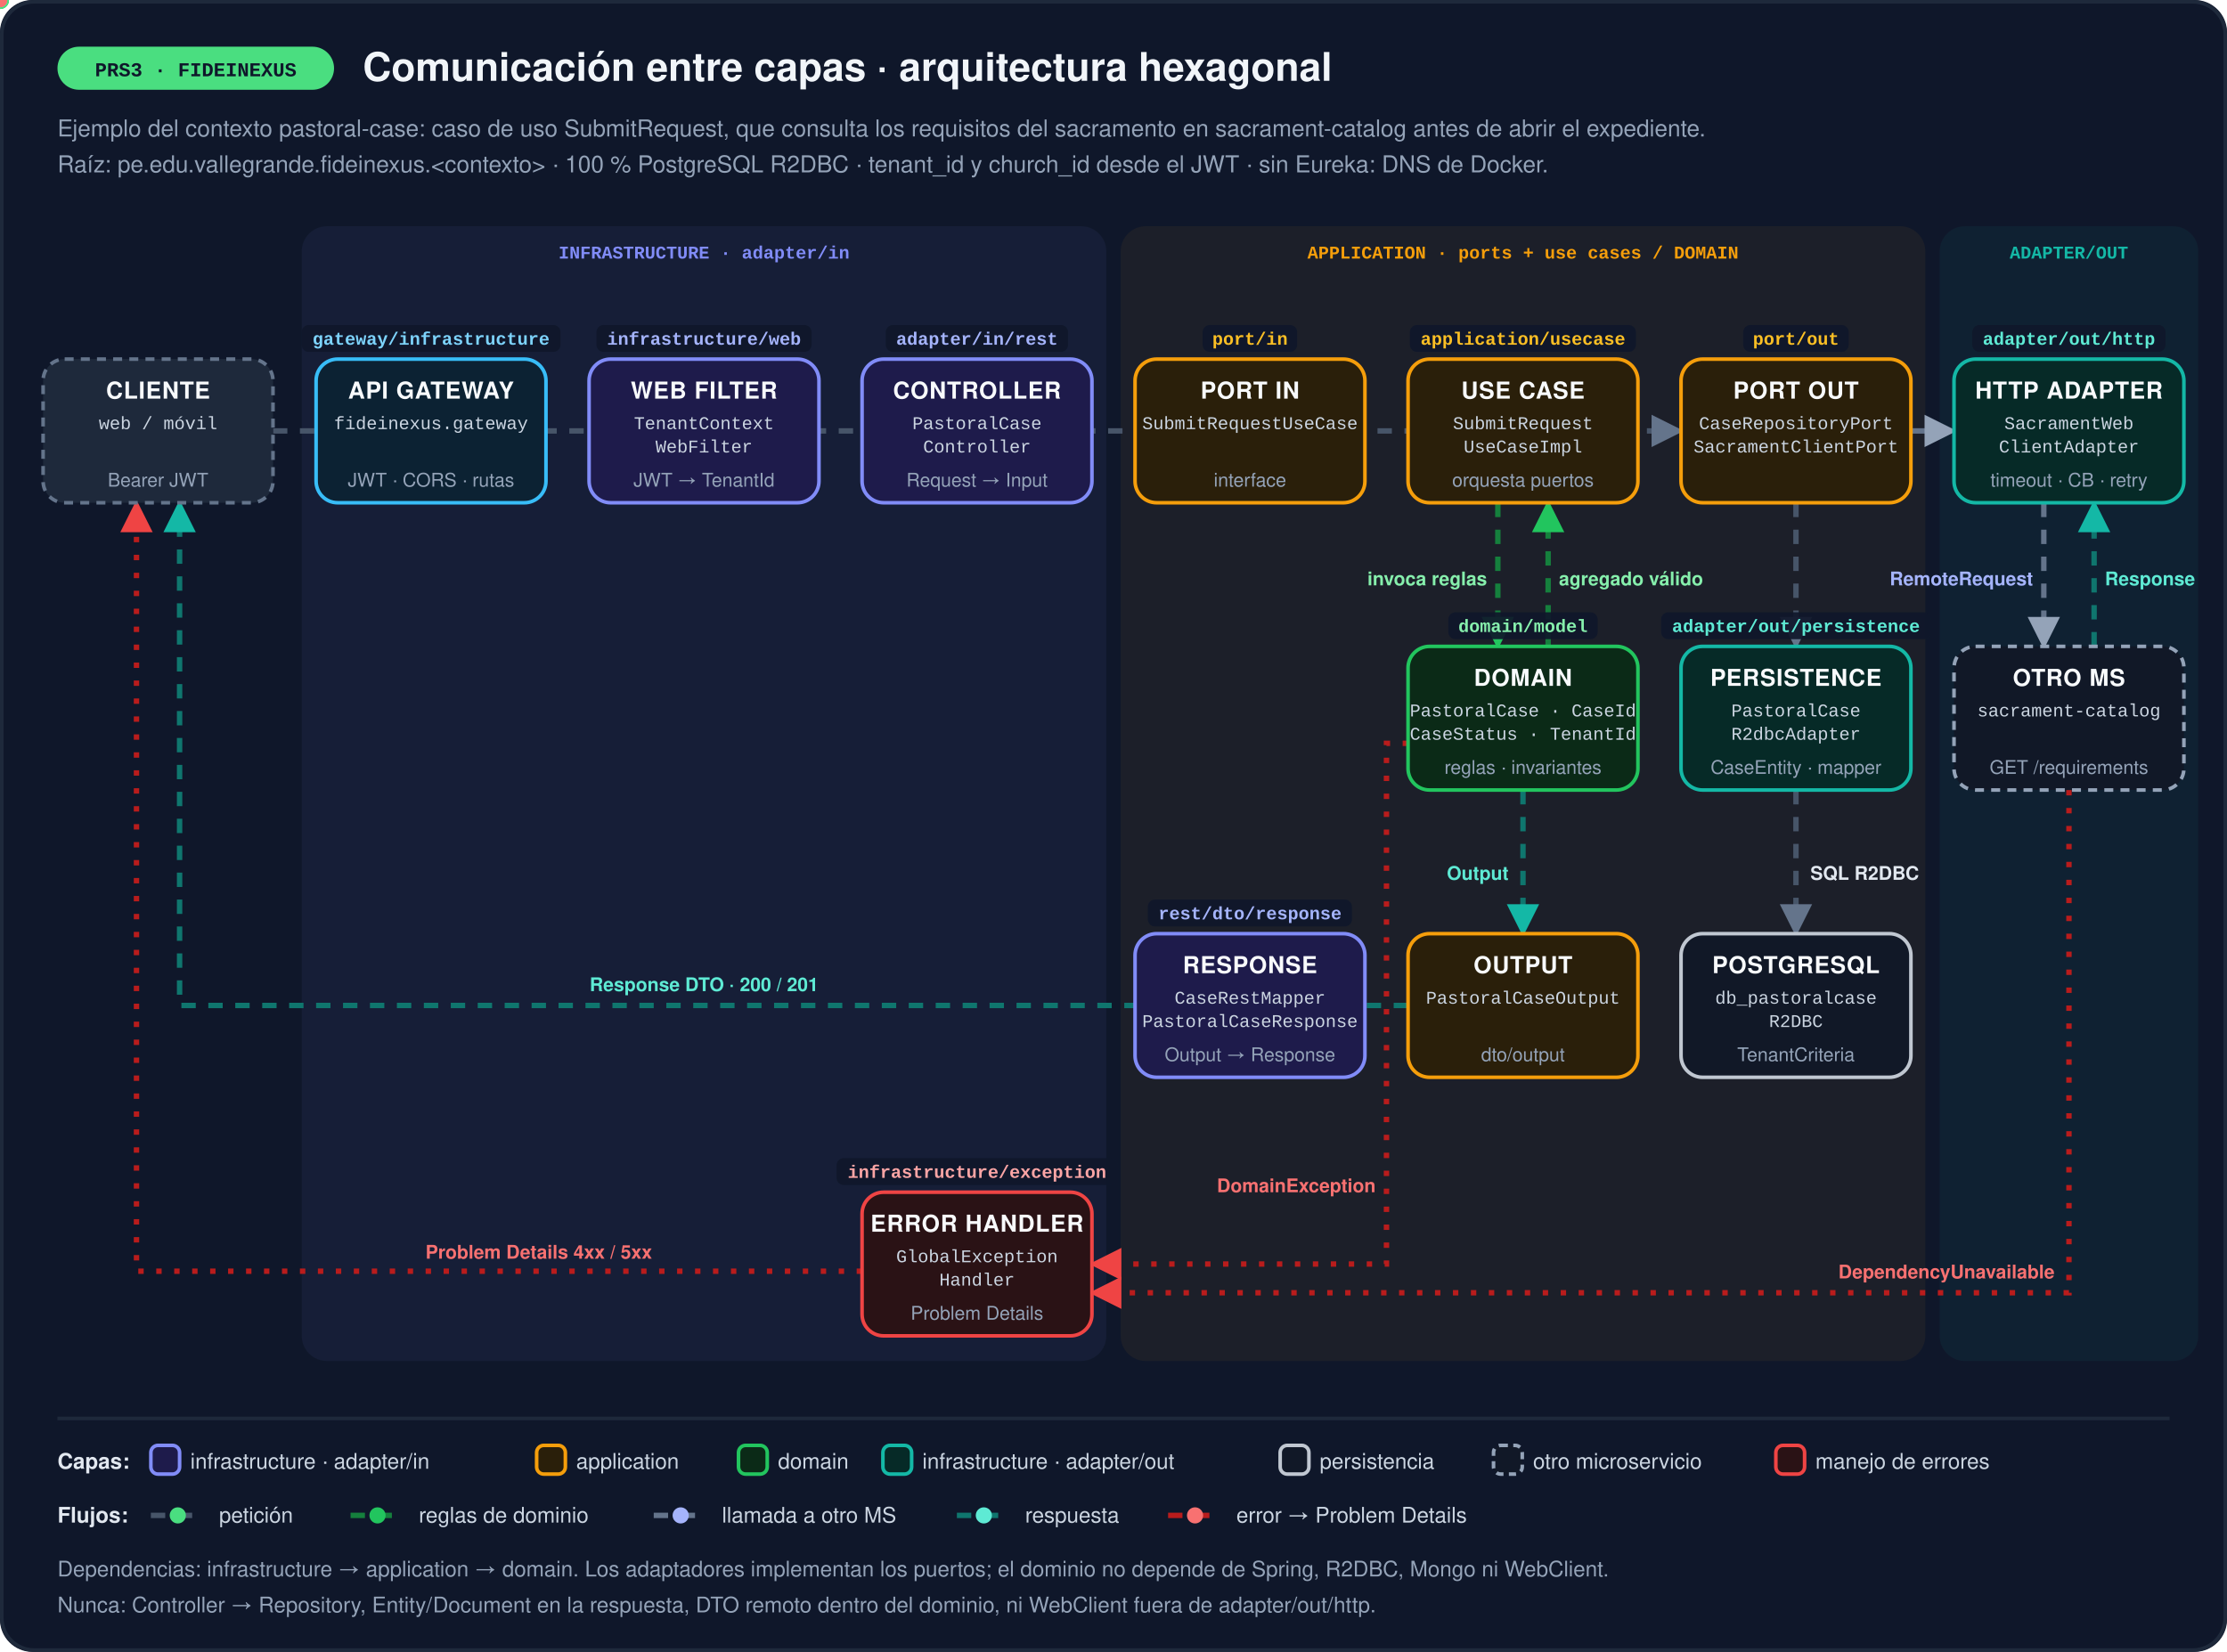
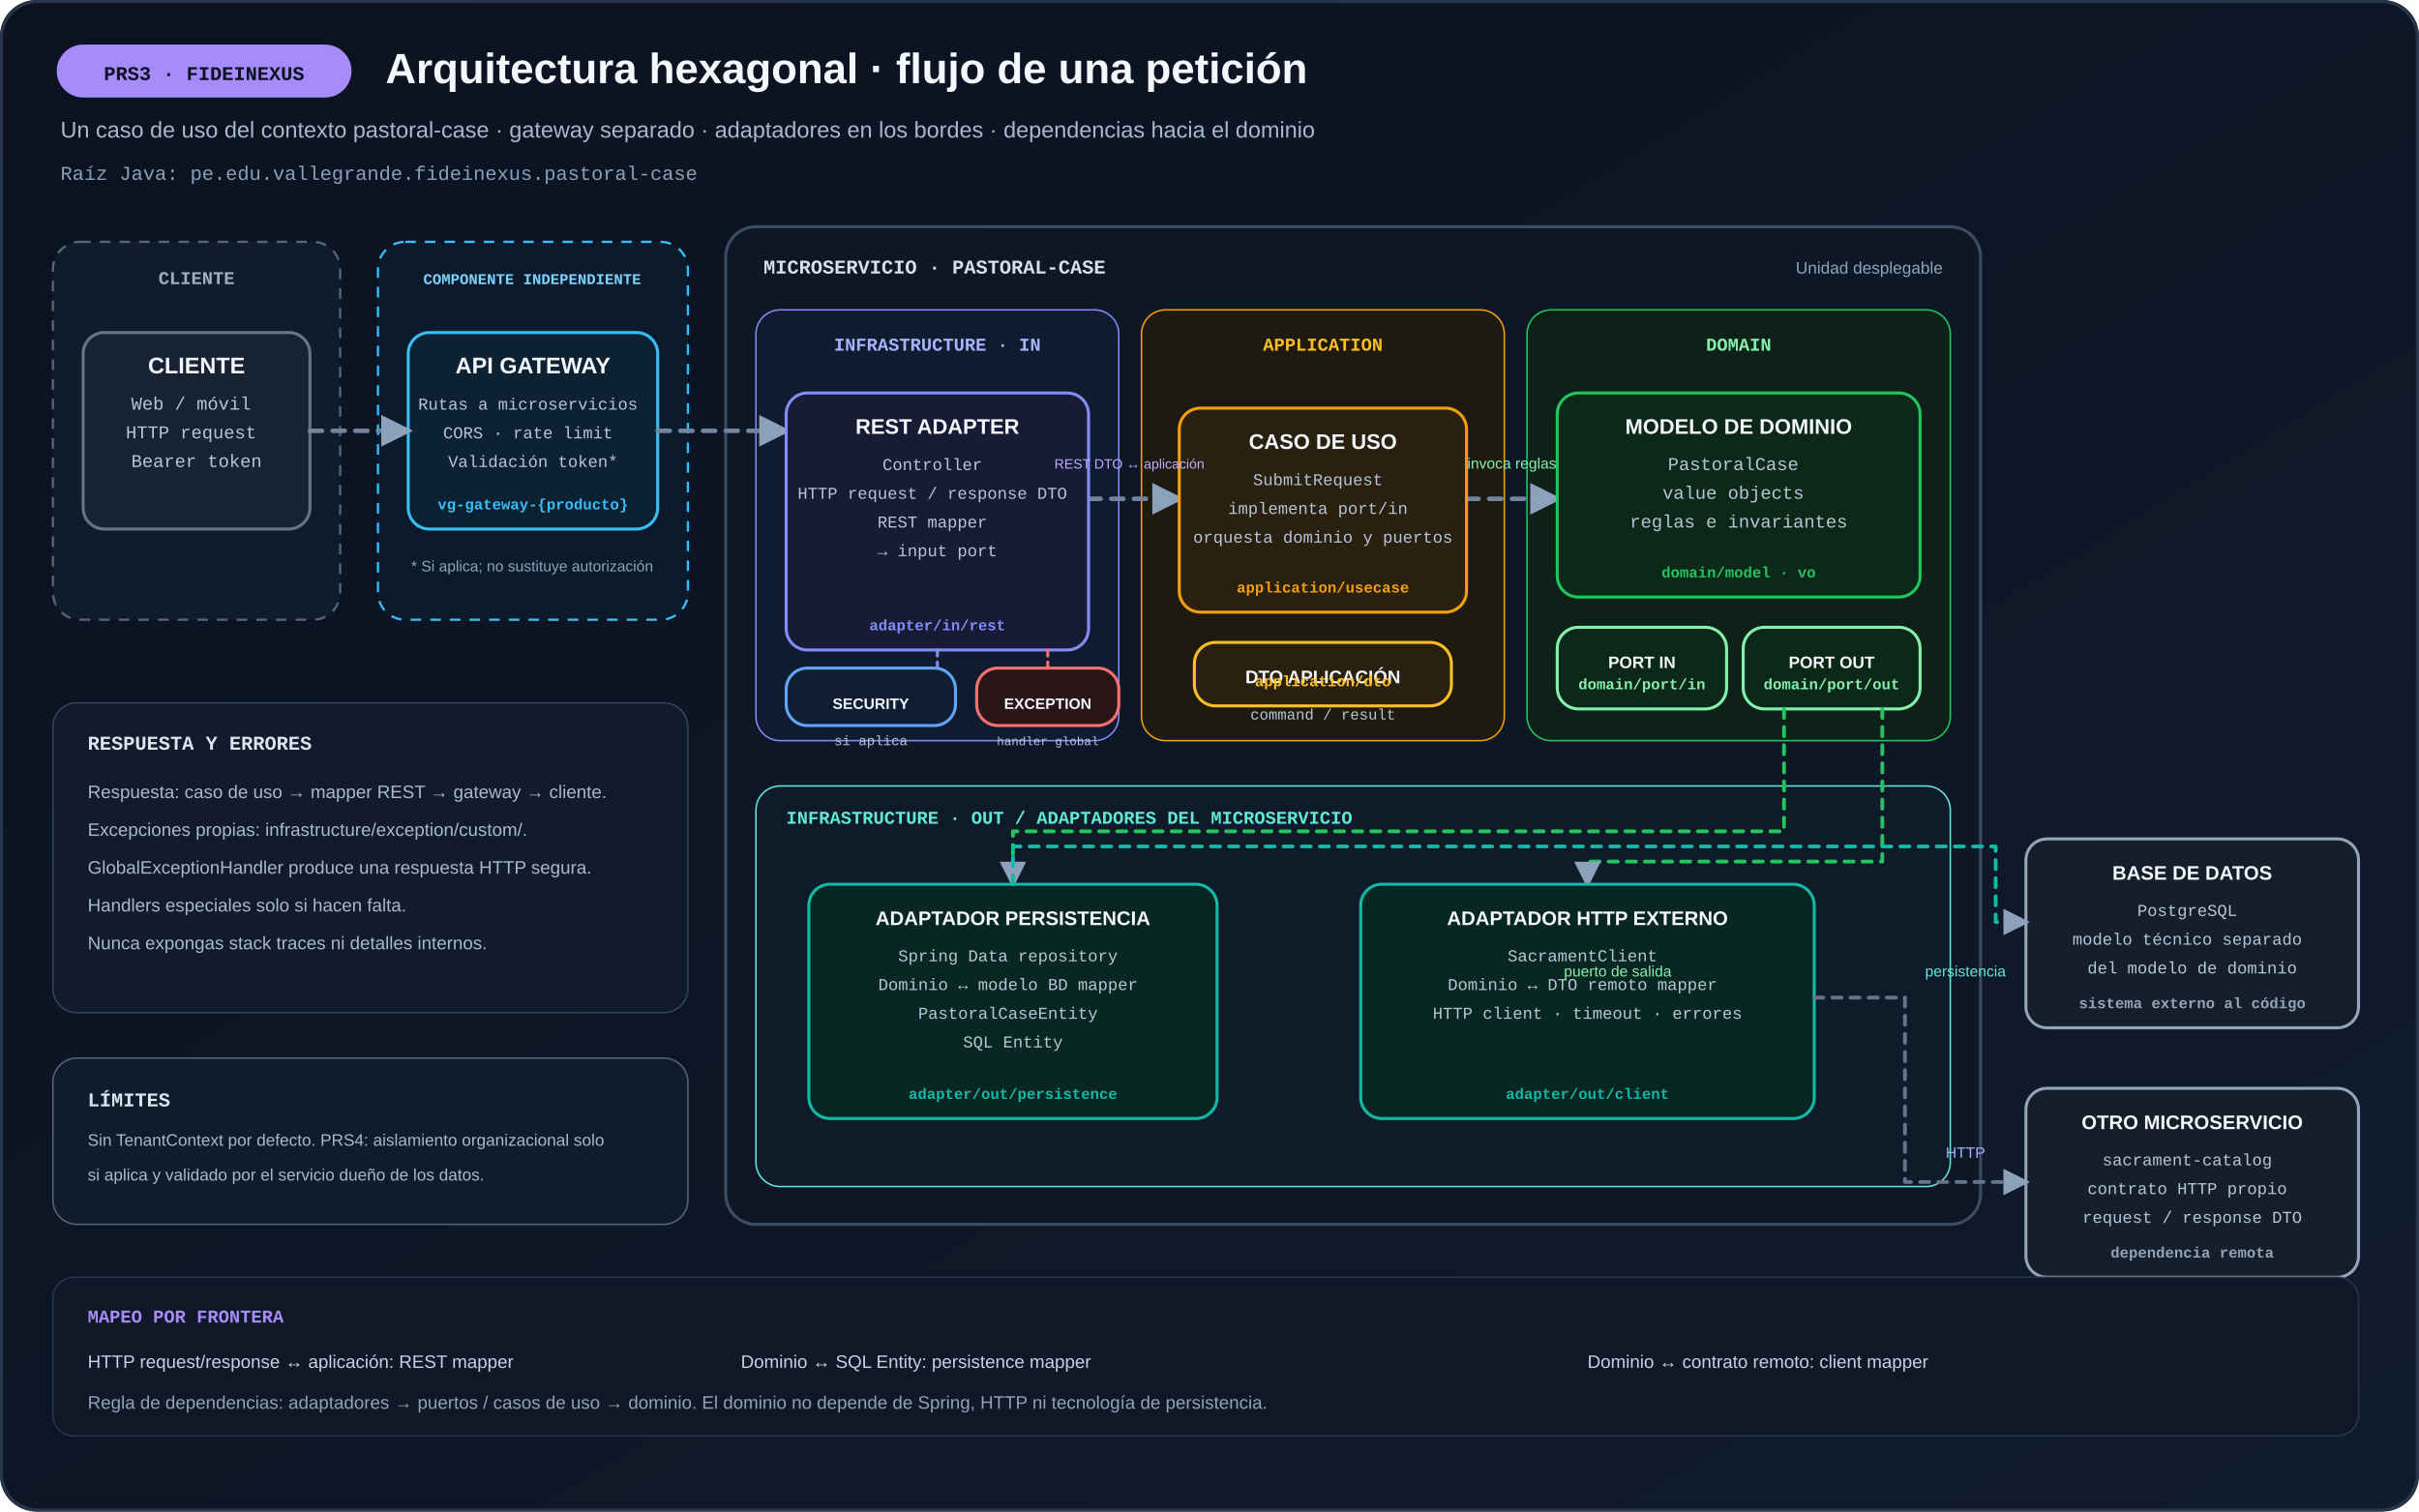
- <svg xmlns="http://www.w3.org/2000/svg" viewBox="0 0 1240 920" width="1240" height="920" role="img" aria-labelledby="title desc">
+ <svg xmlns="http://www.w3.org/2000/svg" viewBox="0 0 1600 1000" width="1600" height="1000" role="img" aria-labelledby="title desc">
  <defs>
-     <style>
-       .bg { fill: #0f172a; }
-       .frame { fill: none; stroke: #1e293b; stroke-width: 2; }
-       .title { font: 700 22px 'Segoe UI', Helvetica, Arial, sans-serif; fill: #f1f5f9; }
-       .subtitle { font: 400 13px 'Segoe UI', Helvetica, Arial, sans-serif; fill: #94a3b8; }
-       .name { font: 700 13px 'Segoe UI', Helvetica, Arial, sans-serif; fill: #f8fafc; letter-spacing: .4px; }
-       .cls { font: 400 10px Consolas, 'Courier New', monospace; fill: #cbd5e1; }
-       .info { font: 400 10.5px 'Segoe UI', Helvetica, Arial, sans-serif; fill: #94a3b8; }
-       .tag { font: 600 10px Consolas, 'Courier New', monospace; }
-       .note { font: 600 10.5px 'Segoe UI', Helvetica, Arial, sans-serif; }
-       .legend { font: 400 12px 'Segoe UI', Helvetica, Arial, sans-serif; fill: #cbd5e1; }
-       .legendb { font: 700 12px 'Segoe UI', Helvetica, Arial, sans-serif; fill: #e2e8f0; }
-       .rule { font: 400 12px 'Segoe UI', Helvetica, Arial, sans-serif; fill: #94a3b8; }
-       .chip { font: 700 11px Consolas, 'Courier New', monospace; fill: #0f172a; }
- 
-       .flow { fill: none; stroke-width: 3; stroke-dasharray: 8 7; animation: dash 1.2s linear infinite; }
-       .flow.req { stroke: #475569; }
-       .flow.res { stroke: #0f766e; }
-       .flow.rem { stroke: #64748b; }
-       .flow.dom { stroke: #15803d; }
-       .flow.err { stroke: #b91c1c; stroke-dasharray: 3 7; animation-duration: 2.4s; }
-       @keyframes dash { to { stroke-dashoffset: -30; } }
- 
-       .glow { fill: none; stroke-width: 7; opacity: 0; animation: glow 13.5s ease-in-out infinite; }
-       @keyframes glow {
-         0% { opacity: 0; }
-         2.0% { opacity: .95; }
-         6.7% { opacity: .95; }
-         9.3% { opacity: 0; }
-         100% { opacity: 0; }
-       }
- 
-       .d0 { animation-delay: 0.0s; }
-       .d1 { animation-delay: 0.9s; }
-       .d2 { animation-delay: 1.8s; }
-       .d3 { animation-delay: 2.7s; }
-       .d4 { animation-delay: 3.6s; }
-       .d5 { animation-delay: 4.5s; }
-       .d6 { animation-delay: 5.4s; }
-       .d7 { animation-delay: 6.3s; }
-       .d8 { animation-delay: 7.2s; }
-       .d9 { animation-delay: 8.1s; }
-       .d10 { animation-delay: 9.0s; }
-       .d11 { animation-delay: 9.9s; }
-       .d12 { animation-delay: 10.8s; }
-       .d13 { animation-delay: 11.7s; }
-       .d14 { animation-delay: 12.6s; }
-     </style>
-     <marker id="ar-req" viewBox="0 0 10 10" refX="8" refY="5" markerWidth="6" markerHeight="6" orient="auto-start-reverse">
-       <path d="M0,0 L10,5 L0,10 z" fill="#64748b" />
+     <linearGradient id="background" x1="0" x2="1" y1="0" y2="1">
+       <stop stop-color="#0b1220" />
+       <stop offset="1" stop-color="#101b2c" />
+     </linearGradient>
+     <marker id="arrow" viewBox="0 0 10 10" refX="8.5" refY="5" markerWidth="7" markerHeight="7" orient="auto">
+       <path d="M0 0L10 5L0 10z" fill="#8ca1bb" />
    </marker>
-     <marker id="ar-res" viewBox="0 0 10 10" refX="8" refY="5" markerWidth="6" markerHeight="6" orient="auto-start-reverse">
-       <path d="M0,0 L10,5 L0,10 z" fill="#14b8a6" />
-     </marker>
-     <marker id="ar-rem" viewBox="0 0 10 10" refX="8" refY="5" markerWidth="6" markerHeight="6" orient="auto-start-reverse">
-       <path d="M0,0 L10,5 L0,10 z" fill="#94a3b8" />
-     </marker>
-     <marker id="ar-dom" viewBox="0 0 10 10" refX="8" refY="5" markerWidth="6" markerHeight="6" orient="auto-start-reverse">
-       <path d="M0,0 L10,5 L0,10 z" fill="#22c55e" />
-     </marker>
-     <marker id="ar-err" viewBox="0 0 10 10" refX="8" refY="5" markerWidth="6" markerHeight="6" orient="auto-start-reverse">
-       <path d="M0,0 L10,5 L0,10 z" fill="#ef4444" />
-     </marker>
+     <style>.flow{animation:dash 1.6s linear infinite}@keyframes dash{to{stroke-dashoffset:-30}}@media(prefers-reduced-motion:reduce){.flow{animation:none}}</style>
  </defs>
-   <rect class="bg" x="0" y="0" width="1240" height="920" rx="18" />
-   <rect class="frame" x="1" y="1" width="1238" height="918" rx="18" />
-   <rect x="32" y="26" width="154" height="24" rx="12" fill="#4ade80" />
-   <text class="chip" x="109.0" y="42.5" text-anchor="middle">PRS3 · FIDEINEXUS</text>
-   <text class="title" x="202" y="45" text-anchor="start">Comunicación entre capas · arquitectura hexagonal</text>
-   <text class="subtitle" x="32" y="76" text-anchor="start">Ejemplo del contexto pastoral-case: caso de uso SubmitRequest, que consulta los requisitos del sacramento en sacrament-catalog antes de abrir el expediente.</text>
-   <text class="subtitle" x="32" y="96" text-anchor="start">Raíz: pe.edu.vallegrande.fideinexus.&lt;contexto&gt; · 100 % PostgreSQL R2DBC · tenant_id y church_id desde el JWT · sin Eureka: DNS de Docker.</text>
-   <rect x="168" y="126" width="448" height="632" rx="14" fill="#818cf8" opacity=".06" />
-   <text class="tag" x="392.0" y="144" text-anchor="middle" fill="#818cf8">INFRASTRUCTURE · adapter/in</text>
-   <rect x="624" y="126" width="448" height="632" rx="14" fill="#f59e0b" opacity=".06" />
-   <text class="tag" x="848.0" y="144" text-anchor="middle" fill="#f59e0b">APPLICATION · ports + use cases   /   DOMAIN</text>
-   <rect x="1080" y="126" width="144" height="632" rx="14" fill="#14b8a6" opacity=".06" />
-   <text class="tag" x="1152.0" y="144" text-anchor="middle" fill="#14b8a6">ADAPTER/OUT</text>
-   <path id="main" class="flow req" d="M152,240 H934" marker-end="url(#ar-req)" />
-   <path id="dom_dn" class="flow dom" d="M834,280 V358" marker-end="url(#ar-dom)" />
-   <path id="dom_up" class="flow dom" d="M862,360 V282" marker-end="url(#ar-dom)" />
-   <path id="http" class="flow rem" d="M1064,240 H1086" marker-end="url(#ar-rem)" />
-   <path id="rem_dn" class="flow rem" d="M1138,280 V358" marker-end="url(#ar-rem)" />
-   <path id="rem_up" class="flow res" d="M1166,360 V282" marker-end="url(#ar-res)" />
-   <path id="repo" class="flow req" d="M1000,280 V358" marker-end="url(#ar-req)" />
-   <path id="db" class="flow req" d="M1000,440 V518" marker-end="url(#ar-req)" />
-   <path id="out" class="flow res" d="M848,440 V518" marker-end="url(#ar-res)" />
-   <path id="ret" class="flow res" d="M784,560 H100 V282" marker-end="url(#ar-res)" />
-   <path id="err_dom" class="flow err" d="M784,414 H772 V704 H610" marker-end="url(#ar-err)" />
-   <path id="err_rem" class="flow err" d="M1152,440 V720 H610" marker-end="url(#ar-err)" />
-   <path id="err_cli" class="flow err" d="M480,708 H76 V282" marker-end="url(#ar-err)" />
-   <text class="note" x="828" y="326" text-anchor="end" fill="#86efac">invoca reglas</text>
-   <text class="note" x="868" y="326" text-anchor="start" fill="#86efac">agregado válido</text>
-   <text class="note" x="1132" y="326" text-anchor="end" fill="#a5b4fc">RemoteRequest</text>
-   <text class="note" x="1172" y="326" text-anchor="start" fill="#5eead4">Response</text>
-   <text class="note" x="1008" y="490" text-anchor="start" fill="#e2e8f0">SQL R2DBC</text>
-   <text class="note" x="840" y="490" text-anchor="end" fill="#5eead4">Output</text>
-   <text class="note" x="392" y="552" text-anchor="middle" fill="#5eead4">Response DTO · 200 / 201</text>
-   <text class="note" x="766" y="664" text-anchor="end" fill="#f87171">DomainException</text>
-   <text class="note" x="1144" y="712" text-anchor="end" fill="#f87171">DependencyUnavailable</text>
-   <text class="note" x="300" y="701" text-anchor="middle" fill="#f87171">Problem Details 4xx / 5xx</text>
-   <circle r="5" fill="#4ade80">
-     <animateMotion dur="6.5s" repeatCount="indefinite" begin="-0.00s">
-       <mpath href="#main" />
-     </animateMotion>
-   </circle>
-   <circle r="5" fill="#4ade80">
-     <animateMotion dur="6.5s" repeatCount="indefinite" begin="-1.62s">
-       <mpath href="#main" />
-     </animateMotion>
-   </circle>
-   <circle r="5" fill="#4ade80">
-     <animateMotion dur="6.5s" repeatCount="indefinite" begin="-3.25s">
-       <mpath href="#main" />
-     </animateMotion>
-   </circle>
-   <circle r="5" fill="#4ade80">
-     <animateMotion dur="6.5s" repeatCount="indefinite" begin="-4.88s">
-       <mpath href="#main" />
-     </animateMotion>
-   </circle>
-   <circle r="4" fill="#4ade80">
-     <animateMotion dur="1.4s" repeatCount="indefinite" begin="-0.00s">
-       <mpath href="#dom_dn" />
-     </animateMotion>
-   </circle>
-   <circle r="4" fill="#86efac">
-     <animateMotion dur="1.4s" repeatCount="indefinite" begin="-0.00s">
-       <mpath href="#dom_up" />
-     </animateMotion>
-   </circle>
-   <circle r="4" fill="#a5b4fc">
-     <animateMotion dur="0.8s" repeatCount="indefinite" begin="-0.00s">
-       <mpath href="#http" />
-     </animateMotion>
-   </circle>
-   <circle r="4" fill="#a5b4fc">
-     <animateMotion dur="1.4s" repeatCount="indefinite" begin="-0.00s">
-       <mpath href="#rem_dn" />
-     </animateMotion>
-   </circle>
-   <circle r="4" fill="#5eead4">
-     <animateMotion dur="1.4s" repeatCount="indefinite" begin="-0.00s">
-       <mpath href="#rem_up" />
-     </animateMotion>
-   </circle>
-   <circle r="4" fill="#4ade80">
-     <animateMotion dur="1.4s" repeatCount="indefinite" begin="-0.00s">
-       <mpath href="#repo" />
-     </animateMotion>
-   </circle>
-   <circle r="4" fill="#4ade80">
-     <animateMotion dur="1.4s" repeatCount="indefinite" begin="-0.00s">
-       <mpath href="#db" />
-     </animateMotion>
-   </circle>
-   <circle r="4" fill="#5eead4">
-     <animateMotion dur="1.4s" repeatCount="indefinite" begin="-0.00s">
-       <mpath href="#out" />
-     </animateMotion>
-   </circle>
-   <circle r="4" fill="#5eead4">
-     <animateMotion dur="5.0s" repeatCount="indefinite" begin="-0.00s">
-       <mpath href="#ret" />
-     </animateMotion>
-   </circle>
-   <circle r="4" fill="#5eead4">
-     <animateMotion dur="5.0s" repeatCount="indefinite" begin="-2.50s">
-       <mpath href="#ret" />
-     </animateMotion>
-   </circle>
-   <circle r="4" fill="#f87171">
-     <animateMotion dur="4.0s" repeatCount="indefinite" begin="-0.00s">
-       <mpath href="#err_dom" />
-     </animateMotion>
-   </circle>
-   <circle r="4" fill="#f87171">
-     <animateMotion dur="4.6s" repeatCount="indefinite" begin="-0.00s">
-       <mpath href="#err_rem" />
-     </animateMotion>
-   </circle>
-   <circle r="4" fill="#f87171">
-     <animateMotion dur="4.2s" repeatCount="indefinite" begin="-0.00s">
-       <mpath href="#err_cli" />
-     </animateMotion>
-   </circle>
-   <rect class="glow d0" x="24" y="200" width="128" height="80" rx="12" stroke="#64748b" />
-   <rect x="24" y="200" width="128" height="80" rx="12" fill="#1e293b" stroke="#64748b" stroke-width="2" stroke-dasharray="5 4" />
-   <text class="name" x="88.0" y="222" text-anchor="middle">CLIENTE</text>
-   <text class="cls" x="88.0" y="239" text-anchor="middle">web / móvil</text>
-   <text class="info" x="88.0" y="271" text-anchor="middle">Bearer JWT</text>
-   <rect class="glow d1" x="176" y="200" width="128" height="80" rx="12" stroke="#38bdf8" />
-   <rect x="176" y="200" width="128" height="80" rx="12" fill="#0c2233" stroke="#38bdf8" stroke-width="2" />
-   <text class="name" x="240.0" y="222" text-anchor="middle">API GATEWAY</text>
-   <text class="cls" x="240.0" y="239" text-anchor="middle">fideinexus.gateway</text>
-   <text class="info" x="240.0" y="271" text-anchor="middle">JWT · CORS · rutas</text>
-   <rect x="167.9" y="181" width="144.2" height="15" rx="4" fill="#0f172a" opacity=".92" />
-   <text class="tag" x="240.0" y="192" text-anchor="middle" fill="#7dd3fc">gateway/infrastructure</text>
-   <rect class="glow d2" x="328" y="200" width="128" height="80" rx="12" stroke="#818cf8" />
-   <rect x="328" y="200" width="128" height="80" rx="12" fill="#1e1b4b" stroke="#818cf8" stroke-width="2" />
-   <text class="name" x="392.0" y="222" text-anchor="middle">WEB FILTER</text>
-   <text class="cls" x="392.0" y="239" text-anchor="middle">TenantContext</text>
-   <text class="cls" x="392.0" y="252" text-anchor="middle">WebFilter</text>
-   <text class="info" x="392.0" y="271" text-anchor="middle">JWT → TenantId</text>
-   <rect x="332.1" y="181" width="119.8" height="15" rx="4" fill="#0f172a" opacity=".92" />
-   <text class="tag" x="392.0" y="192" text-anchor="middle" fill="#a5b4fc">infrastructure/web</text>
-   <rect class="glow d3" x="480" y="200" width="128" height="80" rx="12" stroke="#818cf8" />
-   <rect x="480" y="200" width="128" height="80" rx="12" fill="#1e1b4b" stroke="#818cf8" stroke-width="2" />
-   <text class="name" x="544.0" y="222" text-anchor="middle">CONTROLLER</text>
-   <text class="cls" x="544.0" y="239" text-anchor="middle">PastoralCase</text>
-   <text class="cls" x="544.0" y="252" text-anchor="middle">Controller</text>
-   <text class="info" x="544.0" y="271" text-anchor="middle">Request → Input</text>
-   <rect x="493.2" y="181" width="101.5" height="15" rx="4" fill="#0f172a" opacity=".92" />
-   <text class="tag" x="544.0" y="192" text-anchor="middle" fill="#a5b4fc">adapter/in/rest</text>
-   <rect class="glow d4" x="632" y="200" width="128" height="80" rx="12" stroke="#f59e0b" />
-   <rect x="632" y="200" width="128" height="80" rx="12" fill="#2a1f0a" stroke="#f59e0b" stroke-width="2" />
-   <text class="name" x="696.0" y="222" text-anchor="middle">PORT IN</text>
-   <text class="cls" x="696.0" y="239" text-anchor="middle">SubmitRequestUseCase</text>
-   <text class="info" x="696.0" y="271" text-anchor="middle">interface</text>
-   <rect x="669.6" y="181" width="52.7" height="15" rx="4" fill="#0f172a" opacity=".92" />
-   <text class="tag" x="696.0" y="192" text-anchor="middle" fill="#fbbf24">port/in</text>
-   <rect class="glow d5" x="784" y="200" width="128" height="80" rx="12" stroke="#f59e0b" />
-   <rect x="784" y="200" width="128" height="80" rx="12" fill="#2a1f0a" stroke="#f59e0b" stroke-width="2" />
-   <text class="name" x="848.0" y="222" text-anchor="middle">USE CASE</text>
-   <text class="cls" x="848.0" y="239" text-anchor="middle">SubmitRequest</text>
-   <text class="cls" x="848.0" y="252" text-anchor="middle">UseCaseImpl</text>
-   <text class="info" x="848.0" y="271" text-anchor="middle">orquesta puertos</text>
-   <rect x="785.0" y="181" width="125.9" height="15" rx="4" fill="#0f172a" opacity=".92" />
-   <text class="tag" x="848.0" y="192" text-anchor="middle" fill="#fbbf24">application/usecase</text>
-   <rect class="glow d6" x="784" y="360" width="128" height="80" rx="12" stroke="#22c55e" />
-   <rect x="784" y="360" width="128" height="80" rx="12" fill="#0b2a17" stroke="#22c55e" stroke-width="2" />
-   <text class="name" x="848.0" y="382" text-anchor="middle">DOMAIN</text>
-   <text class="cls" x="848.0" y="399" text-anchor="middle">PastoralCase · CaseId</text>
-   <text class="cls" x="848.0" y="412" text-anchor="middle">CaseStatus · TenantId</text>
-   <text class="info" x="848.0" y="431" text-anchor="middle">reglas · invariantes</text>
-   <rect x="806.4" y="341" width="83.2" height="15" rx="4" fill="#0f172a" opacity=".92" />
-   <text class="tag" x="848.0" y="352" text-anchor="middle" fill="#86efac">domain/model</text>
-   <rect class="glow d7" x="936" y="200" width="128" height="80" rx="12" stroke="#f59e0b" />
-   <rect x="936" y="200" width="128" height="80" rx="12" fill="#2a1f0a" stroke="#f59e0b" stroke-width="2" />
-   <text class="name" x="1000.0" y="222" text-anchor="middle">PORT OUT</text>
-   <text class="cls" x="1000.0" y="239" text-anchor="middle">CaseRepositoryPort</text>
-   <text class="cls" x="1000.0" y="252" text-anchor="middle">SacramentClientPort</text>
-   <rect x="970.6" y="181" width="58.8" height="15" rx="4" fill="#0f172a" opacity=".92" />
-   <text class="tag" x="1000.0" y="192" text-anchor="middle" fill="#fbbf24">port/out</text>
-   <rect class="glow d8" x="936" y="360" width="128" height="80" rx="12" stroke="#14b8a6" />
-   <rect x="936" y="360" width="128" height="80" rx="12" fill="#062a27" stroke="#14b8a6" stroke-width="2" />
-   <text class="name" x="1000.0" y="382" text-anchor="middle">PERSISTENCE</text>
-   <text class="cls" x="1000.0" y="399" text-anchor="middle">PastoralCase</text>
-   <text class="cls" x="1000.0" y="412" text-anchor="middle">R2dbcAdapter</text>
-   <text class="info" x="1000.0" y="431" text-anchor="middle">CaseEntity · mapper</text>
-   <rect x="924.9" y="341" width="150.3" height="15" rx="4" fill="#0f172a" opacity=".92" />
-   <text class="tag" x="1000.0" y="352" text-anchor="middle" fill="#5eead4">adapter/out/persistence</text>
-   <rect class="glow d9" x="936" y="520" width="128" height="80" rx="12" stroke="#c0c7d1" />
-   <rect x="936" y="520" width="128" height="80" rx="12" fill="#111827" stroke="#c0c7d1" stroke-width="2" />
-   <text class="name" x="1000.0" y="542" text-anchor="middle">POSTGRESQL</text>
-   <text class="cls" x="1000.0" y="559" text-anchor="middle">db_pastoralcase</text>
-   <text class="cls" x="1000.0" y="572" text-anchor="middle">R2DBC</text>
-   <text class="info" x="1000.0" y="591" text-anchor="middle">TenantCriteria</text>
-   <rect class="glow d10" x="1088" y="200" width="128" height="80" rx="12" stroke="#14b8a6" />
-   <rect x="1088" y="200" width="128" height="80" rx="12" fill="#062a27" stroke="#14b8a6" stroke-width="2" />
-   <text class="name" x="1152.0" y="222" text-anchor="middle">HTTP ADAPTER</text>
-   <text class="cls" x="1152.0" y="239" text-anchor="middle">SacramentWeb</text>
-   <text class="cls" x="1152.0" y="252" text-anchor="middle">ClientAdapter</text>
-   <text class="info" x="1152.0" y="271" text-anchor="middle">timeout · CB · retry</text>
-   <rect x="1098.2" y="181" width="107.6" height="15" rx="4" fill="#0f172a" opacity=".92" />
-   <text class="tag" x="1152.0" y="192" text-anchor="middle" fill="#5eead4">adapter/out/http</text>
-   <rect class="glow d11" x="1088" y="360" width="128" height="80" rx="12" stroke="#94a3b8" />
-   <rect x="1088" y="360" width="128" height="80" rx="12" fill="#111827" stroke="#94a3b8" stroke-width="2" stroke-dasharray="5 4" />
-   <text class="name" x="1152.0" y="382" text-anchor="middle">OTRO MS</text>
-   <text class="cls" x="1152.0" y="399" text-anchor="middle">sacrament-catalog</text>
-   <text class="info" x="1152.0" y="431" text-anchor="middle">GET /requirements</text>
-   <rect class="glow d12" x="784" y="520" width="128" height="80" rx="12" stroke="#f59e0b" />
-   <rect x="784" y="520" width="128" height="80" rx="12" fill="#2a1f0a" stroke="#f59e0b" stroke-width="2" />
-   <text class="name" x="848.0" y="542" text-anchor="middle">OUTPUT</text>
-   <text class="cls" x="848.0" y="559" text-anchor="middle">PastoralCaseOutput</text>
-   <text class="info" x="848.0" y="591" text-anchor="middle">dto/output</text>
-   <rect class="glow d13" x="632" y="520" width="128" height="80" rx="12" stroke="#818cf8" />
-   <rect x="632" y="520" width="128" height="80" rx="12" fill="#1e1b4b" stroke="#818cf8" stroke-width="2" />
-   <text class="name" x="696.0" y="542" text-anchor="middle">RESPONSE</text>
-   <text class="cls" x="696.0" y="559" text-anchor="middle">CaseRestMapper</text>
-   <text class="cls" x="696.0" y="572" text-anchor="middle">PastoralCaseResponse</text>
-   <text class="info" x="696.0" y="591" text-anchor="middle">Output → Response</text>
-   <rect x="639.1" y="501" width="113.7" height="15" rx="4" fill="#0f172a" opacity=".92" />
-   <text class="tag" x="696.0" y="512" text-anchor="middle" fill="#a5b4fc">rest/dto/response</text>
-   <rect class="glow d14" x="480" y="664" width="128" height="80" rx="12" stroke="#ef4444" />
-   <rect x="480" y="664" width="128" height="80" rx="12" fill="#2a1215" stroke="#ef4444" stroke-width="2" />
-   <text class="name" x="544.0" y="686" text-anchor="middle">ERROR HANDLER</text>
-   <text class="cls" x="544.0" y="703" text-anchor="middle">GlobalException</text>
-   <text class="cls" x="544.0" y="716" text-anchor="middle">Handler</text>
-   <text class="info" x="544.0" y="735" text-anchor="middle">Problem Details</text>
-   <rect x="465.8" y="645" width="156.4" height="15" rx="4" fill="#0f172a" opacity=".92" />
-   <text class="tag" x="544.0" y="656" text-anchor="middle" fill="#fca5a5">infrastructure/exception</text>
-   <line x1="32" y1="790" x2="1208" y2="790" stroke="#1e293b" stroke-width="2" />
-   <text class="legendb" x="32" y="818" text-anchor="start">Capas:</text>
-   <rect x="84" y="805" width="16" height="16" rx="4" fill="#1e1b4b" stroke="#818cf8" stroke-width="2" />
-   <text class="legend" x="106" y="818" text-anchor="start">infrastructure · adapter/in</text>
-   <rect x="298.8" y="805" width="16" height="16" rx="4" fill="#2a1f0a" stroke="#f59e0b" stroke-width="2" />
-   <text class="legend" x="320.8" y="818" text-anchor="start">application</text>
-   <rect x="411.2" y="805" width="16" height="16" rx="4" fill="#0b2a17" stroke="#22c55e" stroke-width="2" />
-   <text class="legend" x="433.2" y="818" text-anchor="start">domain</text>
-   <rect x="491.6" y="805" width="16" height="16" rx="4" fill="#062a27" stroke="#14b8a6" stroke-width="2" />
-   <text class="legend" x="513.6" y="818" text-anchor="start">infrastructure · adapter/out</text>
-   <rect x="712.8" y="805" width="16" height="16" rx="4" fill="#111827" stroke="#c0c7d1" stroke-width="2" />
-   <text class="legend" x="734.8" y="818" text-anchor="start">persistencia</text>
-   <rect x="831.6" y="805" width="16" height="16" rx="4" fill="#111827" stroke="#94a3b8" stroke-width="2" stroke-dasharray="4 3" />
-   <text class="legend" x="853.6" y="818" text-anchor="start">otro microservicio</text>
-   <rect x="988.8" y="805" width="16" height="16" rx="4" fill="#2a1215" stroke="#ef4444" stroke-width="2" />
-   <text class="legend" x="1010.8" y="818" text-anchor="start">manejo de errores</text>
-   <text class="legendb" x="32" y="848" text-anchor="start">Flujos:</text>
-   <line x1="84" y1="844" x2="114" y2="844" stroke="#475569" stroke-width="3" stroke-dasharray="8 7" class="flow" />
-   <circle cx="99" cy="844" r="4.5" fill="#4ade80" />
-   <text class="legend" x="122" y="848" text-anchor="start">petición</text>
-   <line x1="195.2" y1="844" x2="225.2" y2="844" stroke="#15803d" stroke-width="3" stroke-dasharray="8 7" class="flow" />
-   <circle cx="210.2" cy="844" r="4.5" fill="#22c55e" />
-   <text class="legend" x="233.2" y="848" text-anchor="start">reglas de dominio</text>
-   <line x1="364.0" y1="844" x2="394.0" y2="844" stroke="#64748b" stroke-width="3" stroke-dasharray="8 7" class="flow" />
-   <circle cx="379.0" cy="844" r="4.5" fill="#a5b4fc" />
-   <text class="legend" x="402.0" y="848" text-anchor="start">llamada a otro MS</text>
-   <line x1="532.8" y1="844" x2="562.8" y2="844" stroke="#0f766e" stroke-width="3" stroke-dasharray="8 7" class="flow" />
-   <circle cx="547.8" cy="844" r="4.5" fill="#5eead4" />
-   <text class="legend" x="570.8" y="848" text-anchor="start">respuesta</text>
-   <line x1="650.4" y1="844" x2="680.4" y2="844" stroke="#b91c1c" stroke-width="3" stroke-dasharray="8 7" class="flow" />
-   <circle cx="665.4" cy="844" r="4.5" fill="#f87171" />
-   <text class="legend" x="688.4" y="848" text-anchor="start">error → Problem Details</text>
-   <text class="rule" x="32" y="878" text-anchor="start">Dependencias: infrastructure → application → domain. Los adaptadores implementan los puertos; el dominio no depende de Spring, R2DBC, Mongo ni WebClient.</text>
-   <text class="rule" x="32" y="898" text-anchor="start">Nunca: Controller → Repository, Entity/Document en la respuesta, DTO remoto dentro del dominio, ni WebClient fuera de adapter/out/http.</text>
+   <rect width="1600" height="1000" rx="24" fill="url(#background)" />
+   <rect x="1" y="1" width="1598" height="998" rx="24" fill="none" stroke="#27364b" stroke-width="2" />
+   <rect x="38" y="30" width="194" height="34" rx="17" fill="#a78bfa" stroke="#a78bfa" stroke-width="1" />
+   <text x="135" y="53" text-anchor="middle" fill="#0b1220" font-family="Consolas, Courier New, monospace" font-size="13" font-weight="750">PRS3 · FIDEINEXUS</text>
+   <text x="255" y="55" text-anchor="start" fill="#f4f7fb" font-family="Segoe UI, Arial, sans-serif" font-size="28" font-weight="700">Arquitectura hexagonal · flujo de una petición</text>
+   <text x="40" y="91" text-anchor="start" fill="#a9b8cb" font-family="Segoe UI, Arial, sans-serif" font-size="15" font-weight="400">Un caso de uso del contexto pastoral-case · gateway separado · adaptadores en los bordes · dependencias hacia el dominio</text>
+   <text x="40" y="119" text-anchor="start" fill="#89a0ba" font-family="Consolas, Courier New, monospace" font-size="13" font-weight="500">Raíz Java: pe.edu.vallegrande.fideinexus.pastoral-case</text>
+   <rect x="35" y="160" width="190" height="250" rx="18" fill="#101c2b" stroke="#54657a" stroke-width="1.5" stroke-dasharray="7 6" />
+   <text x="130" y="188" text-anchor="middle" fill="#9eafc4" font-family="Consolas, Courier New, monospace" font-size="12" font-weight="700">CLIENTE</text>
+   <rect x="55" y="220" width="150" height="130" rx="14" fill="#172233" stroke="#64748b" stroke-width="2" />
+   <text x="130.0" y="247" text-anchor="middle" fill="#f4f7fb" font-family="Segoe UI, Arial, sans-serif" font-size="15" font-weight="700">CLIENTE</text>
+   <text x="130.0" y="271" text-anchor="middle" fill="#b7c5d8" font-family="Consolas, Courier New, monospace" font-size="12" font-weight="400">
+     <tspan x="130.0" dy="0">Web / móvil</tspan>
+     <tspan x="130.0" dy="19">HTTP request</tspan>
+     <tspan x="130.0" dy="19">Bearer token</tspan>
+   </text>
+   <rect x="250" y="160" width="205" height="250" rx="18" fill="#0c1b2c" stroke="#38bdf8" stroke-width="1.5" stroke-dasharray="7 6" />
+   <text x="352" y="188" text-anchor="middle" fill="#7dd3fc" font-family="Consolas, Courier New, monospace" font-size="10" font-weight="700">COMPONENTE INDEPENDIENTE</text>
+   <rect x="270" y="220" width="165" height="130" rx="14" fill="#0c2233" stroke="#38bdf8" stroke-width="2" />
+   <text x="352.5" y="247" text-anchor="middle" fill="#f4f7fb" font-family="Segoe UI, Arial, sans-serif" font-size="15" font-weight="700">API GATEWAY</text>
+   <text x="352.5" y="271" text-anchor="middle" fill="#b7c5d8" font-family="Consolas, Courier New, monospace" font-size="11" font-weight="400">
+     <tspan x="352.5" dy="0">Rutas a microservicios</tspan>
+     <tspan x="352.5" dy="19">CORS · rate limit</tspan>
+     <tspan x="352.5" dy="19">Validación token*</tspan>
+   </text>
+   <text x="352.5" y="337" text-anchor="middle" fill="#38bdf8" font-family="Consolas, Courier New, monospace" font-size="10" font-weight="600">vg-gateway-{producto}</text>
+   <text x="352" y="378" text-anchor="middle" fill="#8ea4bd" font-family="Segoe UI, Arial, sans-serif" font-size="10" font-weight="400">* Si aplica; no sustituye autorización</text>
+   <rect x="480" y="150" width="830" height="660" rx="20" fill="#0d1726" stroke="#3c4d63" stroke-width="2" />
+   <text x="505" y="181" text-anchor="start" fill="#d6e0ed" font-family="Consolas, Courier New, monospace" font-size="13" font-weight="700">MICROSERVICIO · PASTORAL-CASE</text>
+   <text x="1285" y="181" text-anchor="end" fill="#8ea4bd" font-family="Segoe UI, Arial, sans-serif" font-size="11" font-weight="400">Unidad desplegable</text>
+   <rect x="500" y="205" width="240" height="285" rx="16" fill="#111b30" stroke="#818cf8" stroke-width="1" />
+   <text x="620" y="232" text-anchor="middle" fill="#a5b4fc" font-family="Consolas, Courier New, monospace" font-size="12" font-weight="700">INFRASTRUCTURE · IN</text>
+   <rect x="755" y="205" width="240" height="285" rx="16" fill="#1e1a10" stroke="#f59e0b" stroke-width="1" />
+   <text x="875" y="232" text-anchor="middle" fill="#fbbf24" font-family="Consolas, Courier New, monospace" font-size="12" font-weight="700">APPLICATION</text>
+   <rect x="1010" y="205" width="280" height="285" rx="16" fill="#0d2119" stroke="#22c55e" stroke-width="1" />
+   <text x="1150" y="232" text-anchor="middle" fill="#86efac" font-family="Consolas, Courier New, monospace" font-size="12" font-weight="700">DOMAIN</text>
+   <path d="M205 285 H270" fill="none" stroke="#73859e" stroke-width="3" stroke-dasharray="8 7" stroke-linecap="round" stroke-linejoin="round" marker-end="url(#arrow)" class="flow" />
+   <path d="M435 285 H520" fill="none" stroke="#73859e" stroke-width="3" stroke-dasharray="8 7" stroke-linecap="round" stroke-linejoin="round" marker-end="url(#arrow)" class="flow" />
+   <path d="M720 330 H780" fill="none" stroke="#73859e" stroke-width="3" stroke-dasharray="8 7" stroke-linecap="round" stroke-linejoin="round" marker-end="url(#arrow)" class="flow" />
+   <path d="M970 330 H1030" fill="none" stroke="#73859e" stroke-width="3" stroke-dasharray="8 7" stroke-linecap="round" stroke-linejoin="round" marker-end="url(#arrow)" class="flow" />
+   <rect x="520" y="260" width="200" height="170" rx="14" fill="#171b36" stroke="#818cf8" stroke-width="2" />
+   <text x="620.0" y="287" text-anchor="middle" fill="#f4f7fb" font-family="Segoe UI, Arial, sans-serif" font-size="14" font-weight="700">REST ADAPTER</text>
+   <text x="620.0" y="311" text-anchor="middle" fill="#b7c5d8" font-family="Consolas, Courier New, monospace" font-size="11" font-weight="400">
+     <tspan x="620.0" dy="0">Controller</tspan>
+     <tspan x="620.0" dy="19">HTTP request / response DTO</tspan>
+     <tspan x="620.0" dy="19">REST mapper</tspan>
+     <tspan x="620.0" dy="19">→ input port</tspan>
+   </text>
+   <text x="620.0" y="417" text-anchor="middle" fill="#818cf8" font-family="Consolas, Courier New, monospace" font-size="10" font-weight="600">adapter/in/rest</text>
+   <rect x="780" y="270" width="190" height="135" rx="14" fill="#29200f" stroke="#f59e0b" stroke-width="2" />
+   <text x="875.0" y="297" text-anchor="middle" fill="#f4f7fb" font-family="Segoe UI, Arial, sans-serif" font-size="14" font-weight="700">CASO DE USO</text>
+   <text x="875.0" y="321" text-anchor="middle" fill="#b7c5d8" font-family="Consolas, Courier New, monospace" font-size="11" font-weight="400">
+     <tspan x="875.0" dy="0">SubmitRequest</tspan>
+     <tspan x="875.0" dy="19">implementa port/in</tspan>
+     <tspan x="875.0" dy="19">orquesta dominio y puertos</tspan>
+   </text>
+   <text x="875.0" y="392" text-anchor="middle" fill="#f59e0b" font-family="Consolas, Courier New, monospace" font-size="10" font-weight="600">application/usecase</text>
+   <rect x="790" y="425" width="170" height="42" rx="14" fill="#29200f" stroke="#fbbf24" stroke-width="2" />
+   <text x="875.0" y="452" text-anchor="middle" fill="#f4f7fb" font-family="Segoe UI, Arial, sans-serif" font-size="12" font-weight="700">DTO APLICACIÓN</text>
+   <text x="875.0" y="476" text-anchor="middle" fill="#b7c5d8" font-family="Consolas, Courier New, monospace" font-size="10" font-weight="400">
+     <tspan x="875.0" dy="0">command / result</tspan>
+   </text>
+   <text x="875.0" y="454" text-anchor="middle" fill="#fbbf24" font-family="Consolas, Courier New, monospace" font-size="10" font-weight="600">application/dto</text>
+   <rect x="1030" y="260" width="240" height="135" rx="14" fill="#0c2819" stroke="#22c55e" stroke-width="2" />
+   <text x="1150.0" y="287" text-anchor="middle" fill="#f4f7fb" font-family="Segoe UI, Arial, sans-serif" font-size="14" font-weight="700">MODELO DE DOMINIO</text>
+   <text x="1150.0" y="311" text-anchor="middle" fill="#b7c5d8" font-family="Consolas, Courier New, monospace" font-size="12" font-weight="400">
+     <tspan x="1150.0" dy="0">PastoralCase</tspan>
+     <tspan x="1150.0" dy="19">value objects</tspan>
+     <tspan x="1150.0" dy="19">reglas e invariantes</tspan>
+   </text>
+   <text x="1150.0" y="382" text-anchor="middle" fill="#22c55e" font-family="Consolas, Courier New, monospace" font-size="10" font-weight="600">domain/model · vo</text>
+   <rect x="1030" y="415" width="112" height="54" rx="14" fill="#0c2819" stroke="#86efac" stroke-width="2" />
+   <text x="1086.0" y="442" text-anchor="middle" fill="#f4f7fb" font-family="Segoe UI, Arial, sans-serif" font-size="11" font-weight="700">PORT IN</text>
+   <text x="1086.0" y="456" text-anchor="middle" fill="#86efac" font-family="Consolas, Courier New, monospace" font-size="10" font-weight="600">domain/port/in</text>
+   <rect x="1153" y="415" width="117" height="54" rx="14" fill="#0c2819" stroke="#86efac" stroke-width="2" />
+   <text x="1211.5" y="442" text-anchor="middle" fill="#f4f7fb" font-family="Segoe UI, Arial, sans-serif" font-size="11" font-weight="700">PORT OUT</text>
+   <text x="1211.5" y="456" text-anchor="middle" fill="#86efac" font-family="Consolas, Courier New, monospace" font-size="10" font-weight="600">domain/port/out</text>
+   <text x="747" y="310" text-anchor="middle" fill="#b9b1ff" font-family="Segoe UI, Arial, sans-serif" font-size="9" font-weight="500">REST DTO ↔ aplicación</text>
+   <text x="1000" y="310" text-anchor="middle" fill="#86efac" font-family="Segoe UI, Arial, sans-serif" font-size="10" font-weight="500">invoca reglas</text>
+   <rect x="520" y="442" width="112" height="38" rx="14" fill="#101e32" stroke="#60a5fa" stroke-width="2" />
+   <text x="576.0" y="469" text-anchor="middle" fill="#f4f7fb" font-family="Segoe UI, Arial, sans-serif" font-size="10" font-weight="700">SECURITY</text>
+   <text x="576.0" y="493" text-anchor="middle" fill="#b7c5d8" font-family="Consolas, Courier New, monospace" font-size="9" font-weight="400">
+     <tspan x="576.0" dy="0">si aplica</tspan>
+   </text>
+   <rect x="646" y="442" width="94" height="38" rx="14" fill="#2a1519" stroke="#f87171" stroke-width="2" />
+   <text x="693.0" y="469" text-anchor="middle" fill="#f4f7fb" font-family="Segoe UI, Arial, sans-serif" font-size="10" font-weight="700">EXCEPTION</text>
+   <text x="693.0" y="493" text-anchor="middle" fill="#b7c5d8" font-family="Consolas, Courier New, monospace" font-size="8" font-weight="400">
+     <tspan x="693.0" dy="0">handler global</tspan>
+   </text>
+   <rect x="500" y="520" width="790" height="265" rx="16" fill="#101b2a" stroke="#5eead4" stroke-width="1" />
+   <text x="520" y="545" text-anchor="start" fill="#5eead4" font-family="Consolas, Courier New, monospace" font-size="12" font-weight="700">INFRASTRUCTURE · OUT / ADAPTADORES DEL MICROSERVICIO</text>
+   <path d="M1180 469 V550 H670 V585" fill="none" stroke="#22c55e" stroke-width="2.5" stroke-dasharray="6 6" stroke-linecap="round" stroke-linejoin="round" marker-end="url(#arrow)" class="flow" />
+   <path d="M1245 469 V570 H1050 V585" fill="none" stroke="#22c55e" stroke-width="2.5" stroke-dasharray="6 6" stroke-linecap="round" stroke-linejoin="round" marker-end="url(#arrow)" class="flow" />
+   <rect x="535" y="585" width="270" height="155" rx="14" fill="#092722" stroke="#14b8a6" stroke-width="2" />
+   <text x="670.0" y="612" text-anchor="middle" fill="#f4f7fb" font-family="Segoe UI, Arial, sans-serif" font-size="13" font-weight="700">ADAPTADOR PERSISTENCIA</text>
+   <text x="670.0" y="636" text-anchor="middle" fill="#b7c5d8" font-family="Consolas, Courier New, monospace" font-size="11" font-weight="400">
+     <tspan x="670.0" dy="0">Spring Data repository</tspan>
+     <tspan x="670.0" dy="19">Dominio ↔ modelo BD mapper</tspan>
+     <tspan x="670.0" dy="19">PastoralCaseEntity</tspan>
+     <tspan x="670.0" dy="19">SQL Entity</tspan>
+   </text>
+   <text x="670.0" y="727" text-anchor="middle" fill="#14b8a6" font-family="Consolas, Courier New, monospace" font-size="10" font-weight="600">adapter/out/persistence</text>
+   <rect x="900" y="585" width="300" height="155" rx="14" fill="#092722" stroke="#14b8a6" stroke-width="2" />
+   <text x="1050.0" y="612" text-anchor="middle" fill="#f4f7fb" font-family="Segoe UI, Arial, sans-serif" font-size="13" font-weight="700">ADAPTADOR HTTP EXTERNO</text>
+   <text x="1050.0" y="636" text-anchor="middle" fill="#b7c5d8" font-family="Consolas, Courier New, monospace" font-size="11" font-weight="400">
+     <tspan x="1050.0" dy="0">SacramentClient</tspan>
+     <tspan x="1050.0" dy="19">Dominio ↔ DTO remoto mapper</tspan>
+     <tspan x="1050.0" dy="19">HTTP client · timeout · errores</tspan>
+   </text>
+   <text x="1050.0" y="727" text-anchor="middle" fill="#14b8a6" font-family="Consolas, Courier New, monospace" font-size="10" font-weight="600">adapter/out/client</text>
+   <rect x="1340" y="555" width="220" height="125" rx="14" fill="#151e2b" stroke="#94a3b8" stroke-width="2" />
+   <text x="1450.0" y="582" text-anchor="middle" fill="#f4f7fb" font-family="Segoe UI, Arial, sans-serif" font-size="13" font-weight="700">BASE DE DATOS</text>
+   <text x="1450.0" y="606" text-anchor="middle" fill="#b7c5d8" font-family="Consolas, Courier New, monospace" font-size="11" font-weight="400">
+     <tspan x="1450.0" dy="0">PostgreSQL</tspan>
+     <tspan x="1450.0" dy="19">modelo técnico separado</tspan>
+     <tspan x="1450.0" dy="19">del modelo de dominio</tspan>
+   </text>
+   <text x="1450.0" y="667" text-anchor="middle" fill="#94a3b8" font-family="Consolas, Courier New, monospace" font-size="10" font-weight="600">sistema externo al código</text>
+   <rect x="1340" y="720" width="220" height="125" rx="14" fill="#151e2b" stroke="#94a3b8" stroke-width="2" />
+   <text x="1450.0" y="747" text-anchor="middle" fill="#f4f7fb" font-family="Segoe UI, Arial, sans-serif" font-size="13" font-weight="700">OTRO MICROSERVICIO</text>
+   <text x="1450.0" y="771" text-anchor="middle" fill="#b7c5d8" font-family="Consolas, Courier New, monospace" font-size="11" font-weight="400">
+     <tspan x="1450.0" dy="0">sacrament-catalog</tspan>
+     <tspan x="1450.0" dy="19">contrato HTTP propio</tspan>
+     <tspan x="1450.0" dy="19">request / response DTO</tspan>
+   </text>
+   <text x="1450.0" y="832" text-anchor="middle" fill="#94a3b8" font-family="Consolas, Courier New, monospace" font-size="10" font-weight="600">dependencia remota</text>
+   <path d="M670 585 V560 H1320 V610 H1340" fill="none" stroke="#14b8a6" stroke-width="2.5" stroke-dasharray="6 6" stroke-linecap="round" stroke-linejoin="round" marker-end="url(#arrow)" class="flow" />
+   <path d="M1200 660 H1260 V782 H1340" fill="none" stroke="#64748b" stroke-width="2.5" stroke-dasharray="6 6" stroke-linecap="round" stroke-linejoin="round" marker-end="url(#arrow)" class="flow" />
+   <text x="1070" y="646" text-anchor="middle" fill="#86efac" font-family="Segoe UI, Arial, sans-serif" font-size="10" font-weight="500">puerto de salida</text>
+   <text x="1300" y="646" text-anchor="middle" fill="#5eead4" font-family="Segoe UI, Arial, sans-serif" font-size="10" font-weight="500">persistencia</text>
+   <text x="1300" y="766" text-anchor="middle" fill="#a5b4fc" font-family="Segoe UI, Arial, sans-serif" font-size="10" font-weight="500">HTTP</text>
+   <path d="M620 430 V442" fill="none" stroke="#818cf8" stroke-width="2" stroke-dasharray="4 4" stroke-linecap="round" stroke-linejoin="round" class="flow" />
+   <path d="M693 442 V430" fill="none" stroke="#f87171" stroke-width="2" stroke-dasharray="4 4" stroke-linecap="round" stroke-linejoin="round" class="flow" />
+   <rect x="35" y="465" width="420" height="205" rx="16" fill="#111b2b" stroke="#33445a" stroke-width="1" />
+   <text x="58" y="496" text-anchor="start" fill="#dbe5f1" font-family="Consolas, Courier New, monospace" font-size="13" font-weight="700">RESPUESTA Y ERRORES</text>
+   <text x="58" y="528" text-anchor="start" fill="#a9b8cb" font-family="Segoe UI, Arial, sans-serif" font-size="12" font-weight="400">
+     <tspan x="58" dy="0">Respuesta: caso de uso → mapper REST → gateway → cliente.</tspan>
+     <tspan x="58" dy="25">Excepciones propias: infrastructure/exception/custom/.</tspan>
+     <tspan x="58" dy="25">GlobalExceptionHandler produce una respuesta HTTP segura.</tspan>
+     <tspan x="58" dy="25">Handlers especiales solo si hacen falta.</tspan>
+     <tspan x="58" dy="25">Nunca expongas stack traces ni detalles internos.</tspan>
+   </text>
+   <rect x="35" y="700" width="420" height="110" rx="16" fill="#101c2b" stroke="#54657a" stroke-width="1" />
+   <text x="58" y="732" text-anchor="start" fill="#dbe5f1" font-family="Consolas, Courier New, monospace" font-size="13" font-weight="700">LÍMITES</text>
+   <text x="58" y="758" text-anchor="start" fill="#a9b8cb" font-family="Segoe UI, Arial, sans-serif" font-size="11" font-weight="400">
+     <tspan x="58" dy="0">Sin TenantContext por defecto. PRS4: aislamiento organizacional solo</tspan>
+     <tspan x="58" dy="23">si aplica y validado por el servicio dueño de los datos.</tspan>
+   </text>
+   <rect x="35" y="845" width="1525" height="105" rx="14" fill="#101827" stroke="#26364b" stroke-width="1" />
+   <text x="58" y="875" text-anchor="start" fill="#a78bfa" font-family="Consolas, Courier New, monospace" font-size="12" font-weight="700">MAPEO POR FRONTERA</text>
+   <text x="58" y="905" text-anchor="start" fill="#c5d2e2" font-family="Segoe UI, Arial, sans-serif" font-size="12" font-weight="400">HTTP request/response ↔ aplicación: REST mapper</text>
+   <text x="490" y="905" text-anchor="start" fill="#c5d2e2" font-family="Segoe UI, Arial, sans-serif" font-size="12" font-weight="400">Dominio ↔ SQL Entity: persistence mapper</text>
+   <text x="1050" y="905" text-anchor="start" fill="#c5d2e2" font-family="Segoe UI, Arial, sans-serif" font-size="12" font-weight="400">Dominio ↔ contrato remoto: client mapper</text>
+   <text x="58" y="932" text-anchor="start" fill="#90a2b8" font-family="Segoe UI, Arial, sans-serif" font-size="12" font-weight="400">Regla de dependencias: adaptadores → puertos / casos de uso → dominio. El dominio no depende de Spring, HTTP ni tecnología de persistencia.</text>
</svg>
